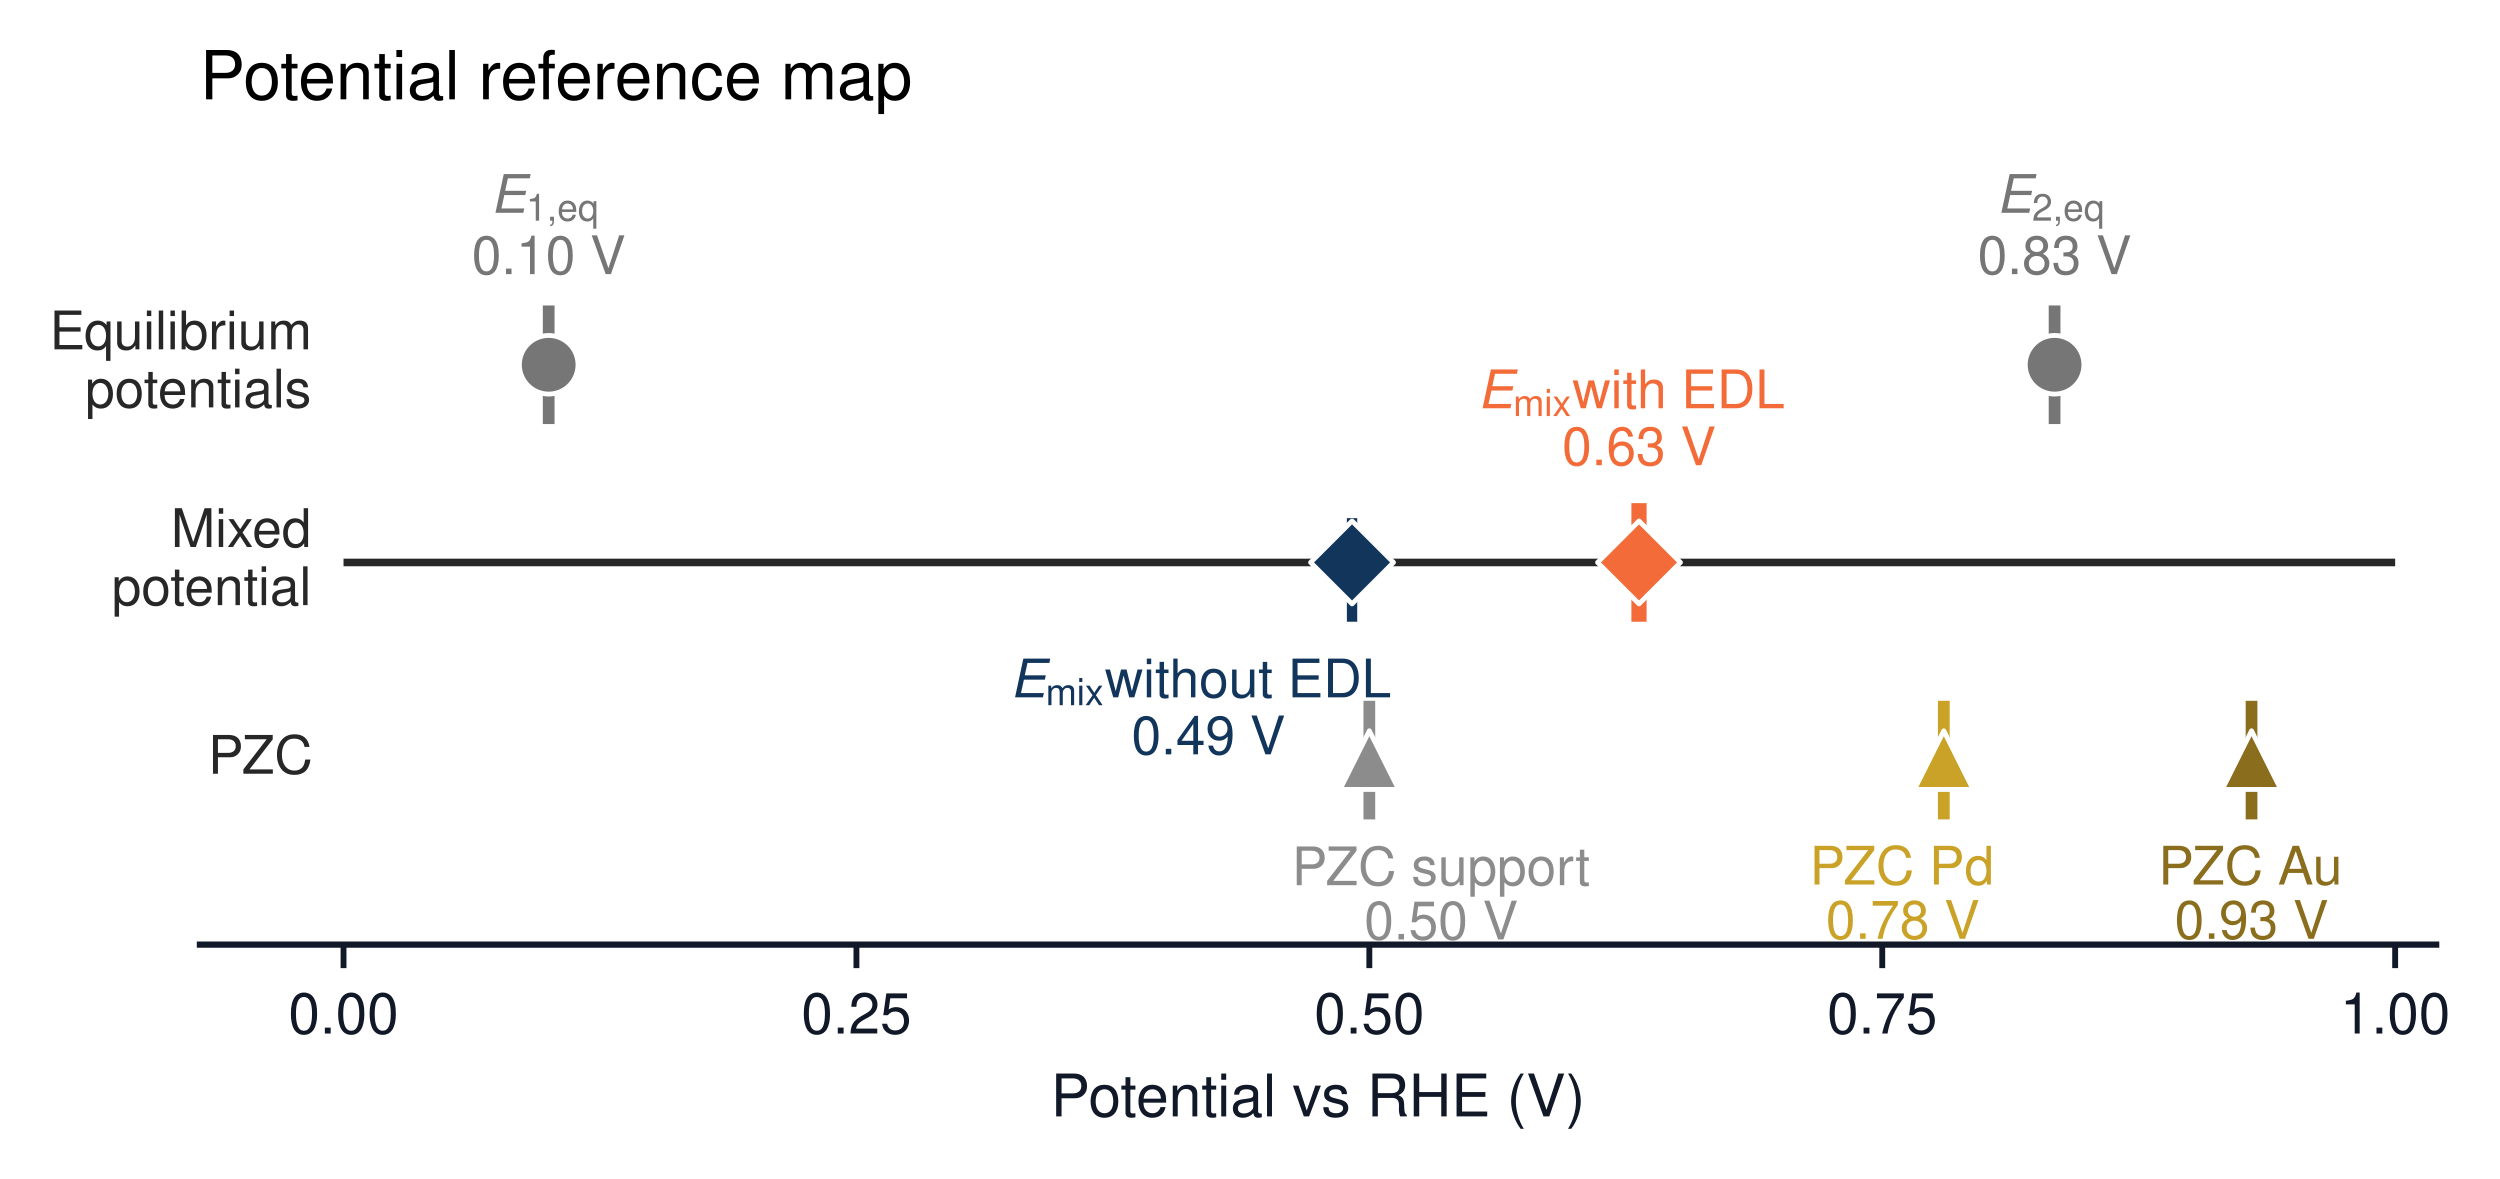
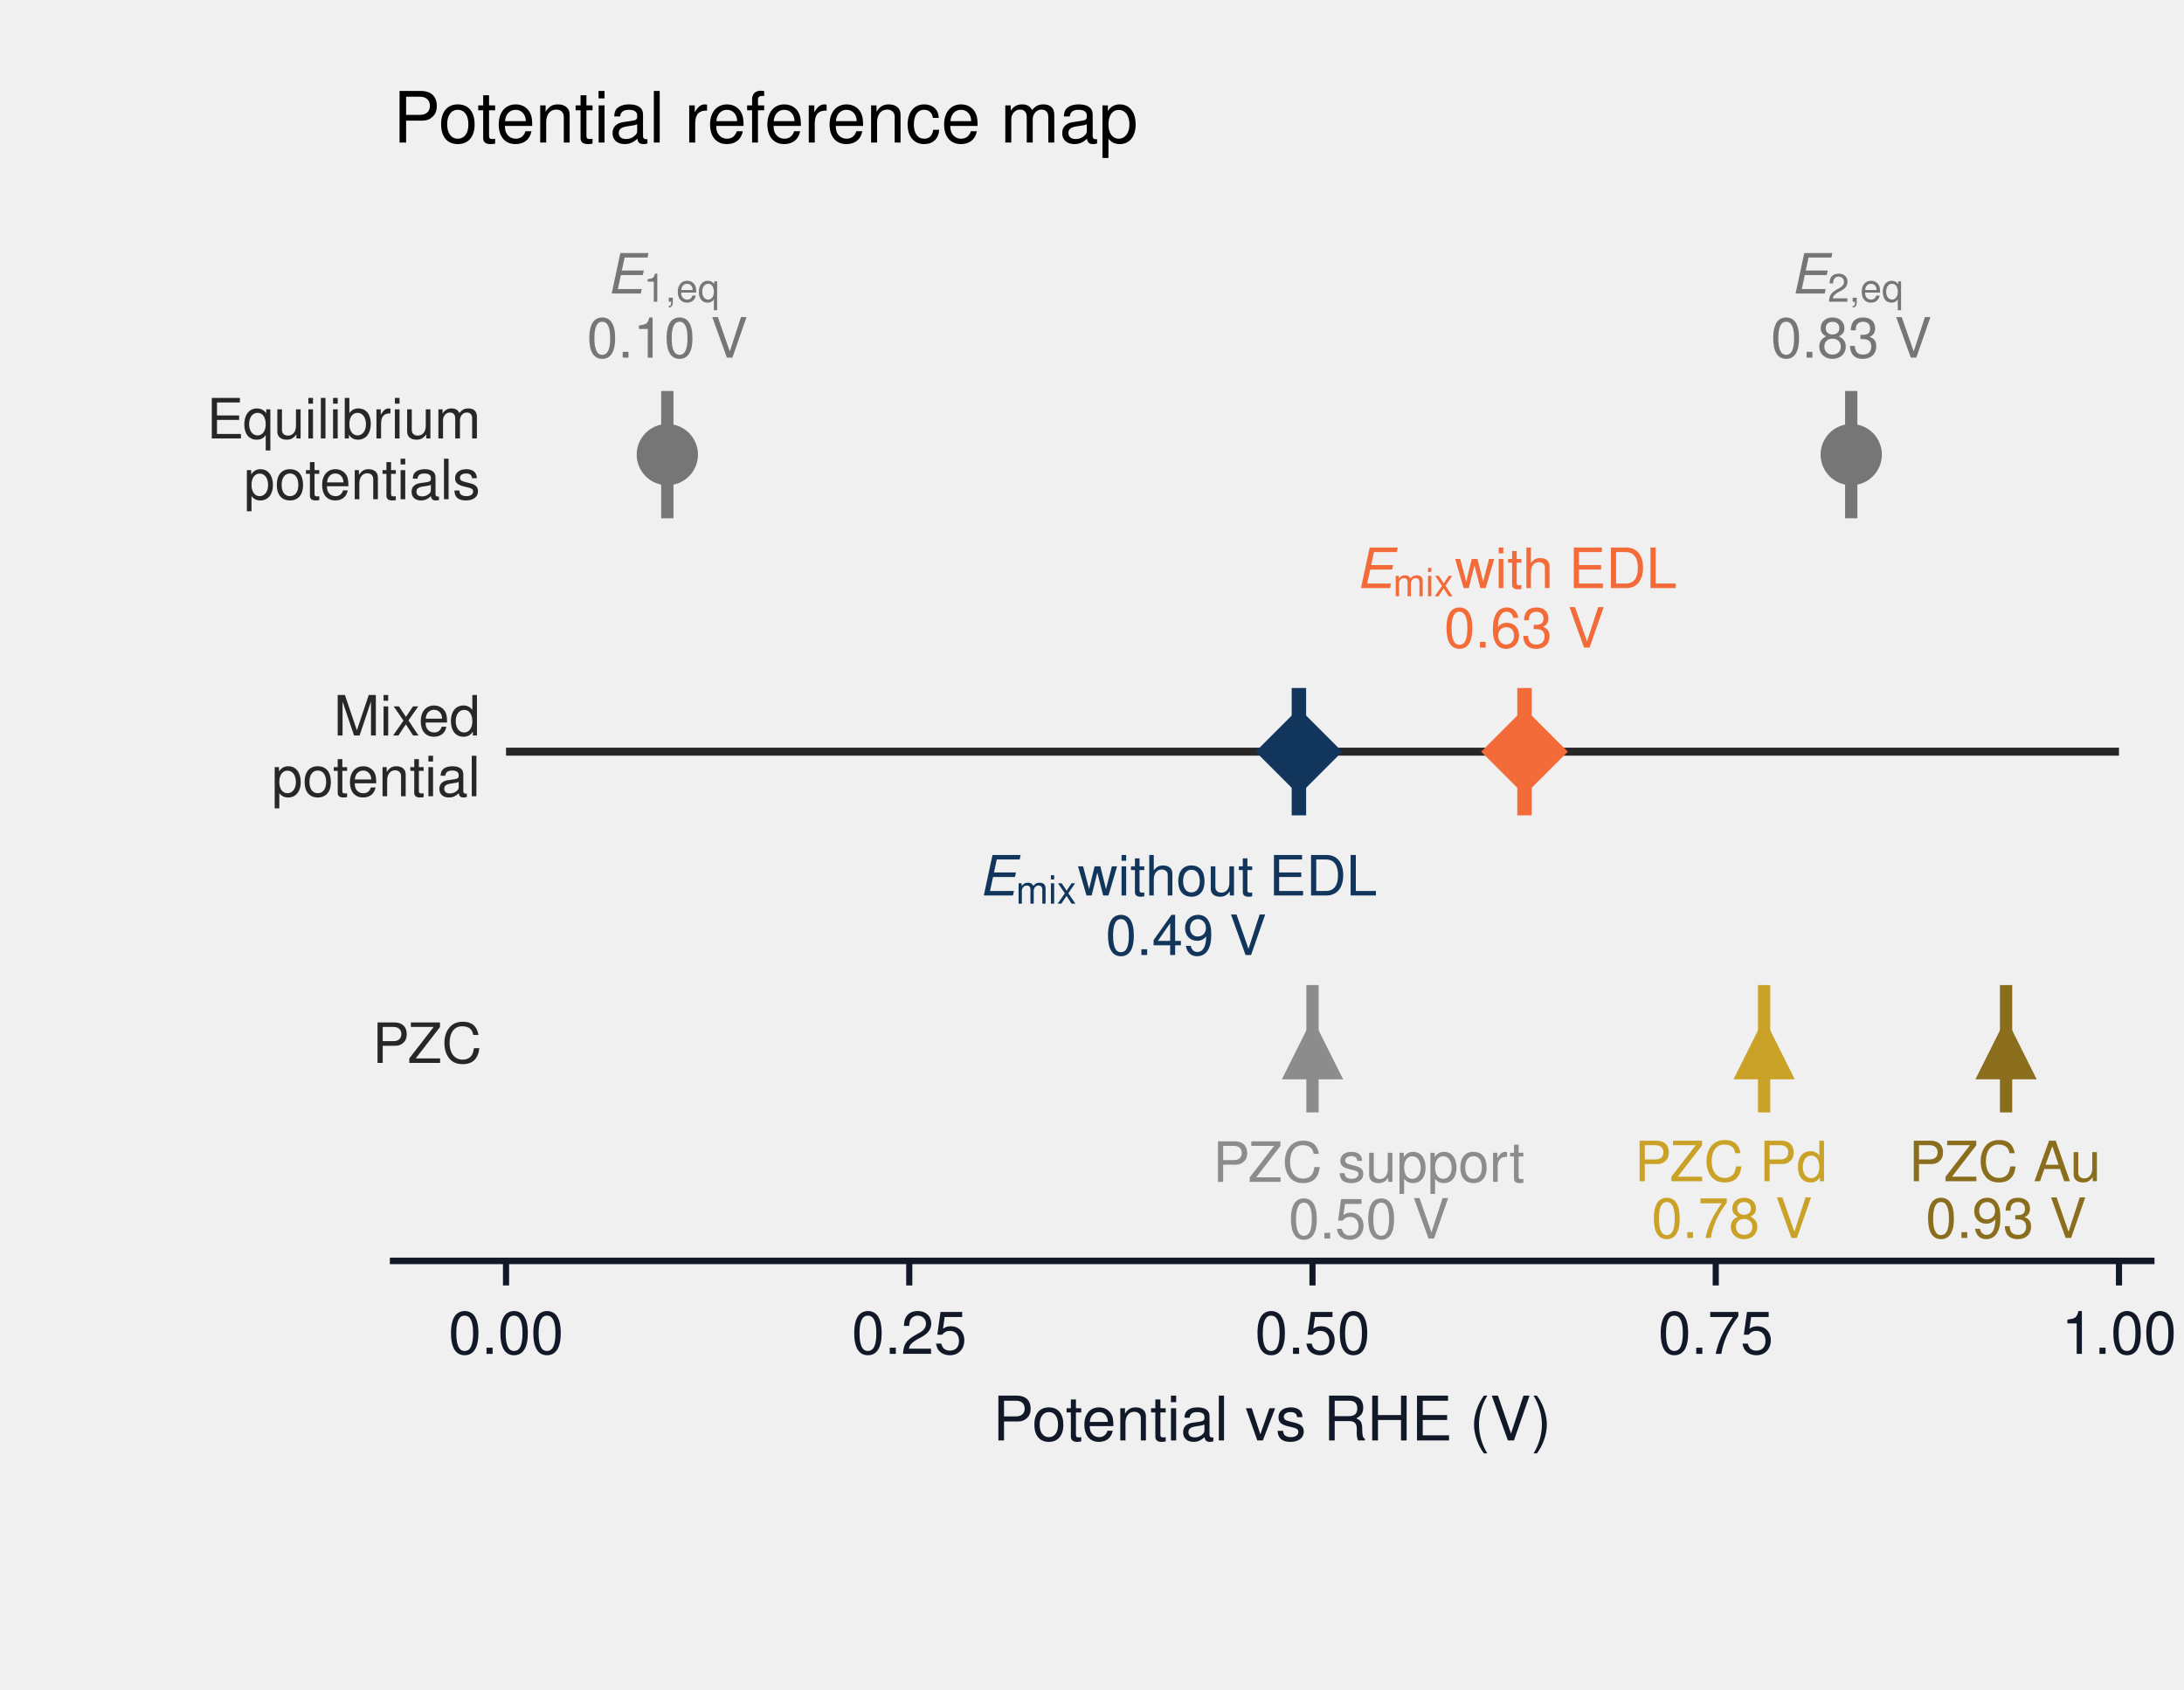
- <svg xmlns="http://www.w3.org/2000/svg" xmlns:xlink="http://www.w3.org/1999/xlink" width="361.908pt" height="170.661pt" viewBox="0 0 361.908 170.661" version="1.1">
+ <svg xmlns="http://www.w3.org/2000/svg" xmlns:xlink="http://www.w3.org/1999/xlink" width="302.4pt" height="234pt" viewBox="0 0 302.4 234" version="1.1">
  <defs>
    <style type="text/css">*{stroke-linejoin: round; stroke-linecap: butt}</style>
  </defs>
  <g id="figure_1">
    <g id="patch_1">
-       <path d="M 0 170.661  L 361.908 170.661  L 361.908 0  L 0 0  z " style="fill: #ffffff" />
+       <path d="M 0 234  L 302.4 234  L 302.4 0  L 0 0  L 0 234  z " style="fill: none; opacity: 0" />
    </g>
    <g id="axes_1">
      <g id="patch_2">
-         <path d="M 28.94 151.054  L 352.67 151.054  L 352.67 20.374  L 28.94 20.374  z " style="fill: #ffffff" />
+         <path d="M 54.432 194.22  L 297.864 194.22  L 297.864 25.74  L 54.432 25.74  L 54.432 194.22  z " style="fill: none" />
      </g>
      <g id="matplotlib.axis_1">
        <g id="xtick_1">
          <g id="line2d_1">
            <defs>
-               <path id="m628ef5ea2a" d="M 0 0  L 0 3.4  " style="stroke: #111827; stroke-width: 0.85" />
+               <path id="mb8698dae63" d="M 0 0  L 0 3.4  " style="stroke: #111827; stroke-width: 0.85" />
            </defs>
            <g>
-               <use xlink:href="#m628ef5ea2a" x="49.73" y="136.746" style="fill: #111827; stroke: #111827; stroke-width: 0.85" />
+               <use xlink:href="#mb8698dae63" x="70.065" y="174.629" style="fill: #111827; stroke: #111827; stroke-width: 0.85" />
            </g>
          </g>
          <g id="text_1">
-             <text style="fill: #111827; font: 8.2px 'Helvetica', 'Nimbus Sans', 'Arial', 'DejaVu Sans', sans-serif; text-anchor: middle" x="49.73" y="149.624" transform="rotate(-0 49.7303 149.6242)">0.00</text>
+             <text style="fill: #111827; font: 8.2px 'Helvetica', 'Nimbus Sans', 'Arial', 'DejaVu Sans', sans-serif; text-anchor: middle" x="70.065" y="187.508" transform="rotate(-0 70.06525 187.5076)">0.00</text>
          </g>
        </g>
        <g id="xtick_2">
          <g id="line2d_2">
            <g>
-               <use xlink:href="#m628ef5ea2a" x="123.98" y="136.746" style="fill: #111827; stroke: #111827; stroke-width: 0.85" />
+               <use xlink:href="#mb8698dae63" x="125.898" y="174.629" style="fill: #111827; stroke: #111827; stroke-width: 0.85" />
            </g>
          </g>
          <g id="text_2">
-             <text style="fill: #111827; font: 8.2px 'Helvetica', 'Nimbus Sans', 'Arial', 'DejaVu Sans', sans-serif; text-anchor: middle" x="123.98" y="149.624" transform="rotate(-0 123.9803 149.6242)">0.25</text>
+             <text style="fill: #111827; font: 8.2px 'Helvetica', 'Nimbus Sans', 'Arial', 'DejaVu Sans', sans-serif; text-anchor: middle" x="125.898" y="187.508" transform="rotate(-0 125.8983 187.5076)">0.25</text>
          </g>
        </g>
        <g id="xtick_3">
          <g id="line2d_3">
            <g>
-               <use xlink:href="#m628ef5ea2a" x="198.23" y="136.746" style="fill: #111827; stroke: #111827; stroke-width: 0.85" />
+               <use xlink:href="#mb8698dae63" x="181.731" y="174.629" style="fill: #111827; stroke: #111827; stroke-width: 0.85" />
            </g>
          </g>
          <g id="text_3">
-             <text style="fill: #111827; font: 8.2px 'Helvetica', 'Nimbus Sans', 'Arial', 'DejaVu Sans', sans-serif; text-anchor: middle" x="198.23" y="149.624" transform="rotate(-0 198.2303 149.6242)">0.50</text>
+             <text style="fill: #111827; font: 8.2px 'Helvetica', 'Nimbus Sans', 'Arial', 'DejaVu Sans', sans-serif; text-anchor: middle" x="181.731" y="187.508" transform="rotate(-0 181.7313 187.5076)">0.50</text>
          </g>
        </g>
        <g id="xtick_4">
          <g id="line2d_4">
            <g>
-               <use xlink:href="#m628ef5ea2a" x="272.48" y="136.746" style="fill: #111827; stroke: #111827; stroke-width: 0.85" />
+               <use xlink:href="#mb8698dae63" x="237.564" y="174.629" style="fill: #111827; stroke: #111827; stroke-width: 0.85" />
            </g>
          </g>
          <g id="text_4">
-             <text style="fill: #111827; font: 8.2px 'Helvetica', 'Nimbus Sans', 'Arial', 'DejaVu Sans', sans-serif; text-anchor: middle" x="272.48" y="149.624" transform="rotate(-0 272.4803 149.6242)">0.75</text>
+             <text style="fill: #111827; font: 8.2px 'Helvetica', 'Nimbus Sans', 'Arial', 'DejaVu Sans', sans-serif; text-anchor: middle" x="237.564" y="187.508" transform="rotate(-0 237.5643 187.5076)">0.75</text>
          </g>
        </g>
        <g id="xtick_5">
          <g id="line2d_5">
            <g>
-               <use xlink:href="#m628ef5ea2a" x="346.73" y="136.746" style="fill: #111827; stroke: #111827; stroke-width: 0.85" />
+               <use xlink:href="#mb8698dae63" x="293.397" y="174.629" style="fill: #111827; stroke: #111827; stroke-width: 0.85" />
            </g>
          </g>
          <g id="text_5">
-             <text style="fill: #111827; font: 8.2px 'Helvetica', 'Nimbus Sans', 'Arial', 'DejaVu Sans', sans-serif; text-anchor: middle" x="346.73" y="149.624" transform="rotate(-0 346.7303 149.6242)">1.00</text>
+             <text style="fill: #111827; font: 8.2px 'Helvetica', 'Nimbus Sans', 'Arial', 'DejaVu Sans', sans-serif; text-anchor: middle" x="293.397" y="187.508" transform="rotate(-0 293.3974 187.5076)">1.00</text>
          </g>
        </g>
        <g id="text_6">
-           <text style="fill: #111827; font: 8.5px 'Helvetica', 'Nimbus Sans', 'Arial', 'DejaVu Sans', sans-serif; text-anchor: middle" x="190.805" y="161.609" transform="rotate(-0 190.8053 161.6086)">Potential vs RHE (V)</text>
+           <text style="fill: #111827; font: 8.5px 'Helvetica', 'Nimbus Sans', 'Arial', 'DejaVu Sans', sans-serif; text-anchor: middle" x="176.148" y="199.492" transform="rotate(-0 176.148 199.492)">Potential vs RHE (V)</text>
        </g>
      </g>
      <g id="matplotlib.axis_2" />
      <g id="LineCollection_1">
-         <path d="M 49.73 81.421  L 346.73 81.421  " clip-path="url(#pca445f0f2d)" style="fill: none; stroke: #272727; stroke-width: 1.1" />
+         <path d="M 70.065 104.103  L 293.397 104.103  " clip-path="url(#p38bf768698)" style="fill: none; stroke: #272727; stroke-width: 1.1" />
      </g>
      <g id="LineCollection_2">
-         <path d="M 79.43 61.39  L 79.43 44.221  " clip-path="url(#pca445f0f2d)" style="fill: none; stroke: #767676; stroke-width: 1.7" />
+         <path d="M 92.398 71.778  L 92.398 54.147  " clip-path="url(#p38bf768698)" style="fill: none; stroke: #767676; stroke-width: 1.7" />
      </g>
      <g id="LineCollection_3">
-         <path d="M 297.428 61.39  L 297.428 44.221  " clip-path="url(#pca445f0f2d)" style="fill: none; stroke: #767676; stroke-width: 1.7" />
+         <path d="M 256.324 71.778  L 256.324 54.147  " clip-path="url(#p38bf768698)" style="fill: none; stroke: #767676; stroke-width: 1.7" />
      </g>
      <g id="LineCollection_4">
-         <path d="M 195.727 90.006  L 195.727 72.837  " clip-path="url(#pca445f0f2d)" style="fill: none; stroke-dasharray: 6,3; stroke-dashoffset: 0; stroke: #12355b; stroke-width: 1.5" />
+         <path d="M 179.849 112.919  L 179.849 95.287  " clip-path="url(#p38bf768698)" style="fill: none; stroke: #12355b; stroke-width: 2" />
      </g>
      <g id="LineCollection_5">
-         <path d="M 237.267 90.006  L 237.267 72.837  " clip-path="url(#pca445f0f2d)" style="fill: none; stroke: #f26b38; stroke-width: 2.2" />
+         <path d="M 211.085 112.919  L 211.085 95.287  " clip-path="url(#p38bf768698)" style="fill: none; stroke: #f26b38; stroke-width: 2" />
      </g>
      <g id="LineCollection_6">
-         <path d="M 198.23 118.622  L 198.23 101.453  " clip-path="url(#pca445f0f2d)" style="fill: none; stroke: #8c8c8c; stroke-width: 1.7" />
+         <path d="M 181.731 154.059  L 181.731 136.427  " clip-path="url(#p38bf768698)" style="fill: none; stroke: #8c8c8c; stroke-width: 1.7" />
      </g>
      <g id="LineCollection_7">
-         <path d="M 281.39 118.622  L 281.39 101.453  " clip-path="url(#pca445f0f2d)" style="fill: none; stroke: #c9a227; stroke-width: 1.7" />
+         <path d="M 244.264 154.059  L 244.264 136.427  " clip-path="url(#p38bf768698)" style="fill: none; stroke: #c9a227; stroke-width: 1.7" />
      </g>
      <g id="LineCollection_8">
-         <path d="M 325.94 118.622  L 325.94 101.453  " clip-path="url(#pca445f0f2d)" style="fill: none; stroke: #8a6e1d; stroke-width: 1.7" />
+         <path d="M 277.764 154.059  L 277.764 136.427  " clip-path="url(#p38bf768698)" style="fill: none; stroke: #8a6e1d; stroke-width: 1.7" />
      </g>
      <g id="patch_3">
-         <path d="M 28.94 136.746  L 352.67 136.746  " style="fill: none; stroke: #111827; stroke-width: 0.9; stroke-linejoin: miter; stroke-linecap: square" />
+         <path d="M 54.432 174.629  L 297.864 174.629  " style="fill: none; stroke: #111827; stroke-width: 0.9; stroke-linejoin: miter; stroke-linecap: square" />
      </g>
      <g id="text_7">
-         <g style="fill: #767676" transform="translate(71.0373 31.1955)">
+         <g style="fill: #767676" transform="translate(84.00546 41.04439)">
          <text>
            <tspan style="font: italic 7.7px 'Nimbus Sans'" x="0" y="-0.391">E</tspan>
            <tspan style="font: 5.39px 'Nimbus Sans'" x="5.128 8.12 10.512 13.504" y="0.744">1,eq</tspan>
          </text>
        </g>
-         <text style="fill: #767676; font: 7.7px 'Helvetica', 'Nimbus Sans', 'Arial', 'DejaVu Sans', sans-serif" transform="translate(68.30079 39.68066)">0.10 V</text>
+         <text style="fill: #767676; font: 7.7px 'Helvetica', 'Nimbus Sans', 'Arial', 'DejaVu Sans', sans-serif" transform="translate(81.26895 49.52955)">0.10 V</text>
      </g>
      <g id="text_8">
-         <g style="fill: #767676" transform="translate(289.0353 31.1955)">
+         <g style="fill: #767676" transform="translate(247.9312 41.04439)">
          <text>
            <tspan style="font: italic 7.7px 'Nimbus Sans'" x="0" y="-0.391">E</tspan>
            <tspan style="font: 5.39px 'Nimbus Sans'" x="5.128 8.12 10.512 13.504" y="0.744">2,eq</tspan>
          </text>
        </g>
-         <text style="fill: #767676; font: 7.7px 'Helvetica', 'Nimbus Sans', 'Arial', 'DejaVu Sans', sans-serif" transform="translate(286.2988 39.68066)">0.83 V</text>
+         <text style="fill: #767676; font: 7.7px 'Helvetica', 'Nimbus Sans', 'Arial', 'DejaVu Sans', sans-serif" transform="translate(245.1947 49.52955)">0.83 V</text>
      </g>
      <g id="text_9">
-         <g style="fill: #12355b" transform="translate(146.2547 101.3433)">
+         <g style="fill: #12355b" transform="translate(135.5333 124.4096)">
          <text>
            <tspan style="font: italic 7.7px 'Nimbus Sans'" x="0" y="-0.391">E</tspan>
            <tspan style="font: 5.39px 'Nimbus Sans'" x="5.128 9.61 10.805" y="0.744">mix</tspan>
            <tspan style="font: 7.7px 'Nimbus Sans'" x="13.685 15.822 21.372 23.079 25.216 29.49 33.764 38.038 40.176 42.313 47.44 52.991" y="-0.391"> without EDL</tspan>
          </text>
        </g>
-         <text style="fill: #12355b; font: 7.7px 'Helvetica', 'Nimbus Sans', 'Arial', 'DejaVu Sans', sans-serif" transform="translate(163.8077 109.1968)">0.49 V</text>
+         <text style="fill: #12355b; font: 7.7px 'Helvetica', 'Nimbus Sans', 'Arial', 'DejaVu Sans', sans-serif" transform="translate(153.0863 132.2631)">0.49 V</text>
      </g>
      <g id="text_10">
-         <g style="fill: #f26b38" transform="translate(213.9361 59.48933)">
+         <g style="fill: #f26b38" transform="translate(187.7544 81.83696)">
          <text>
            <tspan style="font: italic 7.7px 'Nimbus Sans'" x="0" y="-0.391">E</tspan>
            <tspan style="font: 5.39px 'Nimbus Sans'" x="5.128 9.61 10.805" y="0.744">mix</tspan>
            <tspan style="font: 7.7px 'Nimbus Sans'" x="13.685 15.822 21.372 23.079 25.216 29.49 31.627 36.755 42.305" y="-0.391"> with EDL</tspan>
          </text>
        </g>
-         <text style="fill: #f26b38; font: 7.7px 'Helvetica', 'Nimbus Sans', 'Arial', 'DejaVu Sans', sans-serif" transform="translate(226.1376 67.34285)">0.63 V</text>
+         <text style="fill: #f26b38; font: 7.7px 'Helvetica', 'Nimbus Sans', 'Arial', 'DejaVu Sans', sans-serif" transform="translate(199.9559 89.69048)">0.63 V</text>
      </g>
      <g id="text_11">
-         <text style="fill: #8c8c8c; font: 7.7px 'Helvetica', 'Nimbus Sans', 'Arial', 'DejaVu Sans', sans-serif" transform="translate(187.0166 128.1431)">PZC support</text>
-         <text style="fill: #8c8c8c; font: 7.7px 'Helvetica', 'Nimbus Sans', 'Arial', 'DejaVu Sans', sans-serif" transform="translate(197.4958 135.9966)">0.50 V</text>
+         <text style="fill: #8c8c8c; font: 7.7px 'Helvetica', 'Nimbus Sans', 'Arial', 'DejaVu Sans', sans-serif" transform="translate(167.9392 163.6824)">PZC support</text>
+         <text style="fill: #8c8c8c; font: 7.7px 'Helvetica', 'Nimbus Sans', 'Arial', 'DejaVu Sans', sans-serif" transform="translate(178.4184 171.5359)">0.50 V</text>
      </g>
      <g id="text_12">
-         <text style="fill: #c9a227; font: 7.7px 'Helvetica', 'Nimbus Sans', 'Arial', 'DejaVu Sans', sans-serif" transform="translate(261.9717 128.0516)">PZC Pd</text>
-         <text style="fill: #c9a227; font: 7.7px 'Helvetica', 'Nimbus Sans', 'Arial', 'DejaVu Sans', sans-serif" transform="translate(264.3208 135.9051)">0.78 V</text>
+         <text style="fill: #c9a227; font: 7.7px 'Helvetica', 'Nimbus Sans', 'Arial', 'DejaVu Sans', sans-serif" transform="translate(226.319 163.591)">PZC Pd</text>
+         <text style="fill: #c9a227; font: 7.7px 'Helvetica', 'Nimbus Sans', 'Arial', 'DejaVu Sans', sans-serif" transform="translate(228.6681 171.4445)">0.78 V</text>
      </g>
      <g id="text_13">
-         <text style="fill: #8a6e1d; font: 7.7px 'Helvetica', 'Nimbus Sans', 'Arial', 'DejaVu Sans', sans-serif" transform="translate(312.4617 128.0516)">PZC Au</text>
-         <text style="fill: #8a6e1d; font: 7.7px 'Helvetica', 'Nimbus Sans', 'Arial', 'DejaVu Sans', sans-serif" transform="translate(314.8108 135.9051)">0.93 V</text>
+         <text style="fill: #8a6e1d; font: 7.7px 'Helvetica', 'Nimbus Sans', 'Arial', 'DejaVu Sans', sans-serif" transform="translate(264.2855 163.591)">PZC Au</text>
+         <text style="fill: #8a6e1d; font: 7.7px 'Helvetica', 'Nimbus Sans', 'Arial', 'DejaVu Sans', sans-serif" transform="translate(266.6346 171.4445)">0.93 V</text>
      </g>
      <g id="text_14">
-         <text style="fill: #272727; font: 7.7px 'Helvetica', 'Nimbus Sans', 'Arial', 'DejaVu Sans', sans-serif" transform="translate(7.2 50.5657)">Equilibrium</text>
-         <text style="fill: #272727; font: 7.7px 'Helvetica', 'Nimbus Sans', 'Arial', 'DejaVu Sans', sans-serif" transform="translate(12.3217 58.9806)">potentials</text>
+         <text style="fill: #272727; font: 7.7px 'Helvetica', 'Nimbus Sans', 'Arial', 'DejaVu Sans', sans-serif" transform="translate(28.63997 60.72259)">Equilibrium</text>
+         <text style="fill: #272727; font: 7.7px 'Helvetica', 'Nimbus Sans', 'Arial', 'DejaVu Sans', sans-serif" transform="translate(33.76167 69.13748)">potentials</text>
      </g>
      <g id="text_15">
-         <text style="fill: #272727; font: 7.7px 'Helvetica', 'Nimbus Sans', 'Arial', 'DejaVu Sans', sans-serif" transform="translate(24.74036 79.18176)">Mixed</text>
-         <text style="fill: #272727; font: 7.7px 'Helvetica', 'Nimbus Sans', 'Arial', 'DejaVu Sans', sans-serif" transform="translate(16.1717 87.59666)">potential</text>
+         <text style="fill: #272727; font: 7.7px 'Helvetica', 'Nimbus Sans', 'Arial', 'DejaVu Sans', sans-serif" transform="translate(46.18033 101.8631)">Mixed</text>
+         <text style="fill: #272727; font: 7.7px 'Helvetica', 'Nimbus Sans', 'Arial', 'DejaVu Sans', sans-serif" transform="translate(37.61167 110.278)">potential</text>
      </g>
      <g id="text_16">
-         <text style="fill: #272727; font: 7.7px 'Helvetica', 'Nimbus Sans', 'Arial', 'DejaVu Sans', sans-serif; text-anchor: end" x="45.275" y="112.005" transform="rotate(-0 45.2753 112.0053)">PZC</text>
+         <text style="fill: #272727; font: 7.7px 'Helvetica', 'Nimbus Sans', 'Arial', 'DejaVu Sans', sans-serif; text-anchor: end" x="66.715" y="147.211" transform="rotate(-0 66.71527 147.211)">PZC</text>
      </g>
      <g id="text_17">
-         <text style="font: 9.8px 'Helvetica', 'Nimbus Sans', 'Arial', 'DejaVu Sans', sans-serif; text-anchor: start" x="28.94" y="14.374" transform="rotate(-0 28.9403 14.37391)">Potential reference map</text>
+         <text style="font: 9.8px 'Helvetica', 'Nimbus Sans', 'Arial', 'DejaVu Sans', sans-serif; text-anchor: start" x="54.432" y="19.74" transform="rotate(-0 54.432 19.74)">Potential reference map</text>
      </g>
      <g id="PathCollection_1">
-         <defs>
-           <path id="m1b08d061ef" d="M 0 4.243  C 1.125 4.243 2.204 3.796 3 3  C 3.796 2.204 4.243 1.125 4.243 0  C 4.243 -1.125 3.796 -2.204 3 -3  C 2.204 -3.796 1.125 -4.243 0 -4.243  C -1.125 -4.243 -2.204 -3.796 -3 -3  C -3.796 -2.204 -4.243 -1.125 -4.243 0  C -4.243 1.125 -3.796 2.204 -3 3  C -2.204 3.796 -1.125 4.243 0 4.243  z " style="stroke: #ffffff; stroke-width: 0.7" />
-         </defs>
-         <g clip-path="url(#pca445f0f2d)">
-           <use xlink:href="#m1b08d061ef" x="79.43" y="52.805" style="fill: #767676; stroke: #ffffff; stroke-width: 0.7" />
-         </g>
+         <path d="M 92.398 67.205  C 93.524 67.205 94.603 66.758 95.398 65.962  C 96.194 65.167 96.641 64.087 96.641 62.962  C 96.641 61.837 96.194 60.758 95.398 59.962  C 94.603 59.167 93.524 58.72 92.398 58.72  C 91.273 58.72 90.194 59.167 89.398 59.962  C 88.603 60.758 88.156 61.837 88.156 62.962  C 88.156 64.087 88.603 65.167 89.398 65.962  C 90.194 66.758 91.273 67.205 92.398 67.205  z " clip-path="url(#p38bf768698)" style="fill: #767676" />
      </g>
      <g id="PathCollection_2">
-         <g clip-path="url(#pca445f0f2d)">
-           <use xlink:href="#m1b08d061ef" x="297.428" y="52.805" style="fill: #767676; stroke: #ffffff; stroke-width: 0.7" />
-         </g>
+         <path d="M 256.324 67.205  C 257.449 67.205 258.529 66.758 259.324 65.962  C 260.12 65.167 260.567 64.087 260.567 62.962  C 260.567 61.837 260.12 60.758 259.324 59.962  C 258.529 59.167 257.449 58.72 256.324 58.72  C 255.199 58.72 254.12 59.167 253.324 59.962  C 252.529 60.758 252.082 61.837 252.082 62.962  C 252.082 64.087 252.529 65.167 253.324 65.962  C 254.12 66.758 255.199 67.205 256.324 67.205  z " clip-path="url(#p38bf768698)" style="fill: #767676" />
      </g>
      <g id="PathCollection_3">
-         <defs>
-           <path id="mf4209fc080" d="M -0 6  L 6 0  L 0 -6  L -6 -0  z " style="stroke: #ffffff; stroke-width: 0.7" />
-         </defs>
-         <g clip-path="url(#pca445f0f2d)">
-           <use xlink:href="#mf4209fc080" x="195.727" y="81.421" style="fill: #12355b; stroke: #ffffff; stroke-width: 0.7" />
-         </g>
+         <path d="M 179.849 110.103  L 185.849 104.103  L 179.849 98.103  L 173.849 104.103  z " clip-path="url(#p38bf768698)" style="fill: #12355b" />
      </g>
      <g id="PathCollection_4">
-         <defs>
-           <path id="mf3a0ad544b" d="M -0 6  L 6 0  L 0 -6  L -6 -0  z " style="stroke: #ffffff; stroke-width: 0.7" />
-         </defs>
-         <g clip-path="url(#pca445f0f2d)">
-           <use xlink:href="#mf3a0ad544b" x="237.267" y="81.421" style="fill: #f26b38; stroke: #ffffff; stroke-width: 0.7" />
-         </g>
+         <path d="M 211.085 110.103  L 217.085 104.103  L 211.085 98.103  L 205.085 104.103  z " clip-path="url(#p38bf768698)" style="fill: #f26b38" />
      </g>
      <g id="PathCollection_5">
-         <defs>
-           <path id="m79ed43d312" d="M 0 -4.243  L -4.243 4.243  L 4.243 4.243  z " style="stroke: #ffffff; stroke-width: 0.7" />
-         </defs>
-         <g clip-path="url(#pca445f0f2d)">
-           <use xlink:href="#m79ed43d312" x="198.23" y="110.038" style="fill: #8c8c8c; stroke: #ffffff; stroke-width: 0.7" />
-         </g>
+         <path d="M 181.731 141.001  L 177.489 149.486  L 185.974 149.486  z " clip-path="url(#p38bf768698)" style="fill: #8c8c8c" />
      </g>
      <g id="PathCollection_6">
-         <defs>
-           <path id="m0ce37c9beb" d="M 0 -4.243  L -4.243 4.243  L 4.243 4.243  z " style="stroke: #ffffff; stroke-width: 0.7" />
-         </defs>
-         <g clip-path="url(#pca445f0f2d)">
-           <use xlink:href="#m0ce37c9beb" x="281.39" y="110.038" style="fill: #c9a227; stroke: #ffffff; stroke-width: 0.7" />
-         </g>
+         <path d="M 244.264 141.001  L 240.022 149.486  L 248.507 149.486  z " clip-path="url(#p38bf768698)" style="fill: #c9a227" />
      </g>
      <g id="PathCollection_7">
-         <defs>
-           <path id="m5f5a421b56" d="M 0 -4.243  L -4.243 4.243  L 4.243 4.243  z " style="stroke: #ffffff; stroke-width: 0.7" />
-         </defs>
-         <g clip-path="url(#pca445f0f2d)">
-           <use xlink:href="#m5f5a421b56" x="325.94" y="110.038" style="fill: #8a6e1d; stroke: #ffffff; stroke-width: 0.7" />
-         </g>
+         <path d="M 277.764 141.001  L 273.521 149.486  L 282.007 149.486  z " clip-path="url(#p38bf768698)" style="fill: #8a6e1d" />
      </g>
    </g>
  </g>
  <defs>
-     <clipPath id="pca445f0f2d">
-       <rect x="28.94" y="20.374" width="323.73" height="130.68" />
+     <clipPath id="p38bf768698">
+       <rect x="54.432" y="25.74" width="243.432" height="168.48" />
    </clipPath>
  </defs>
</svg>
